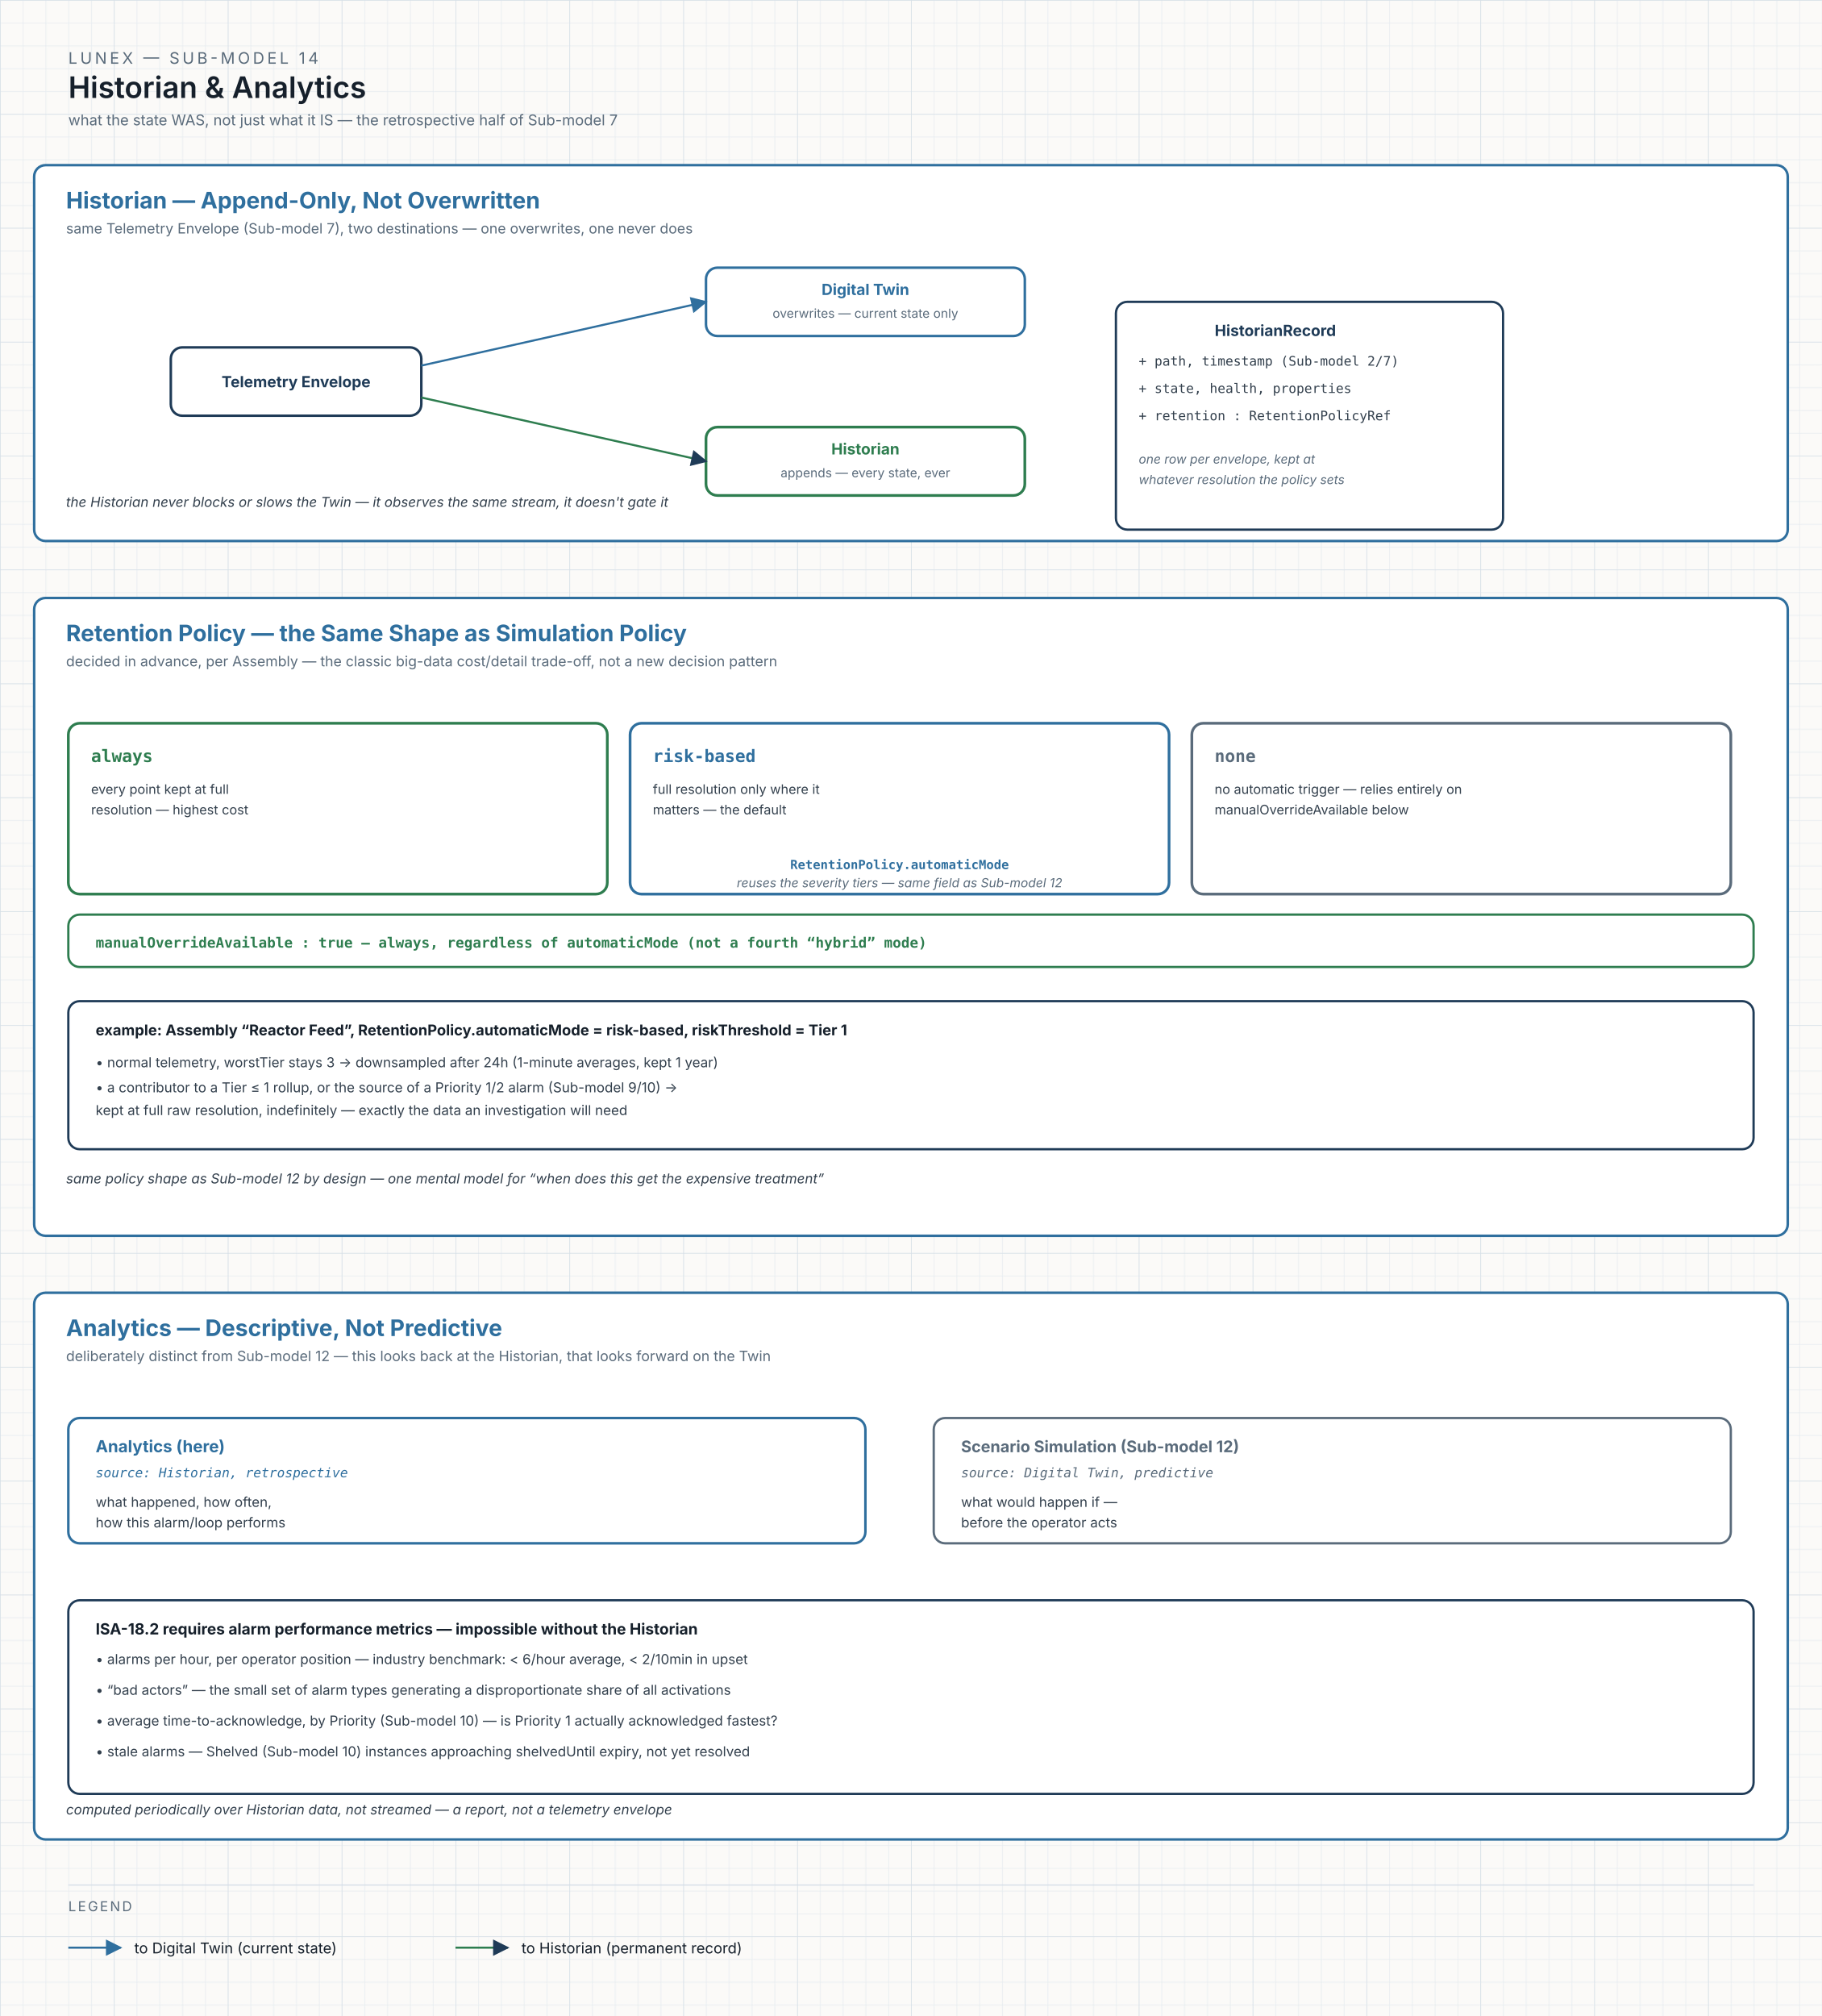
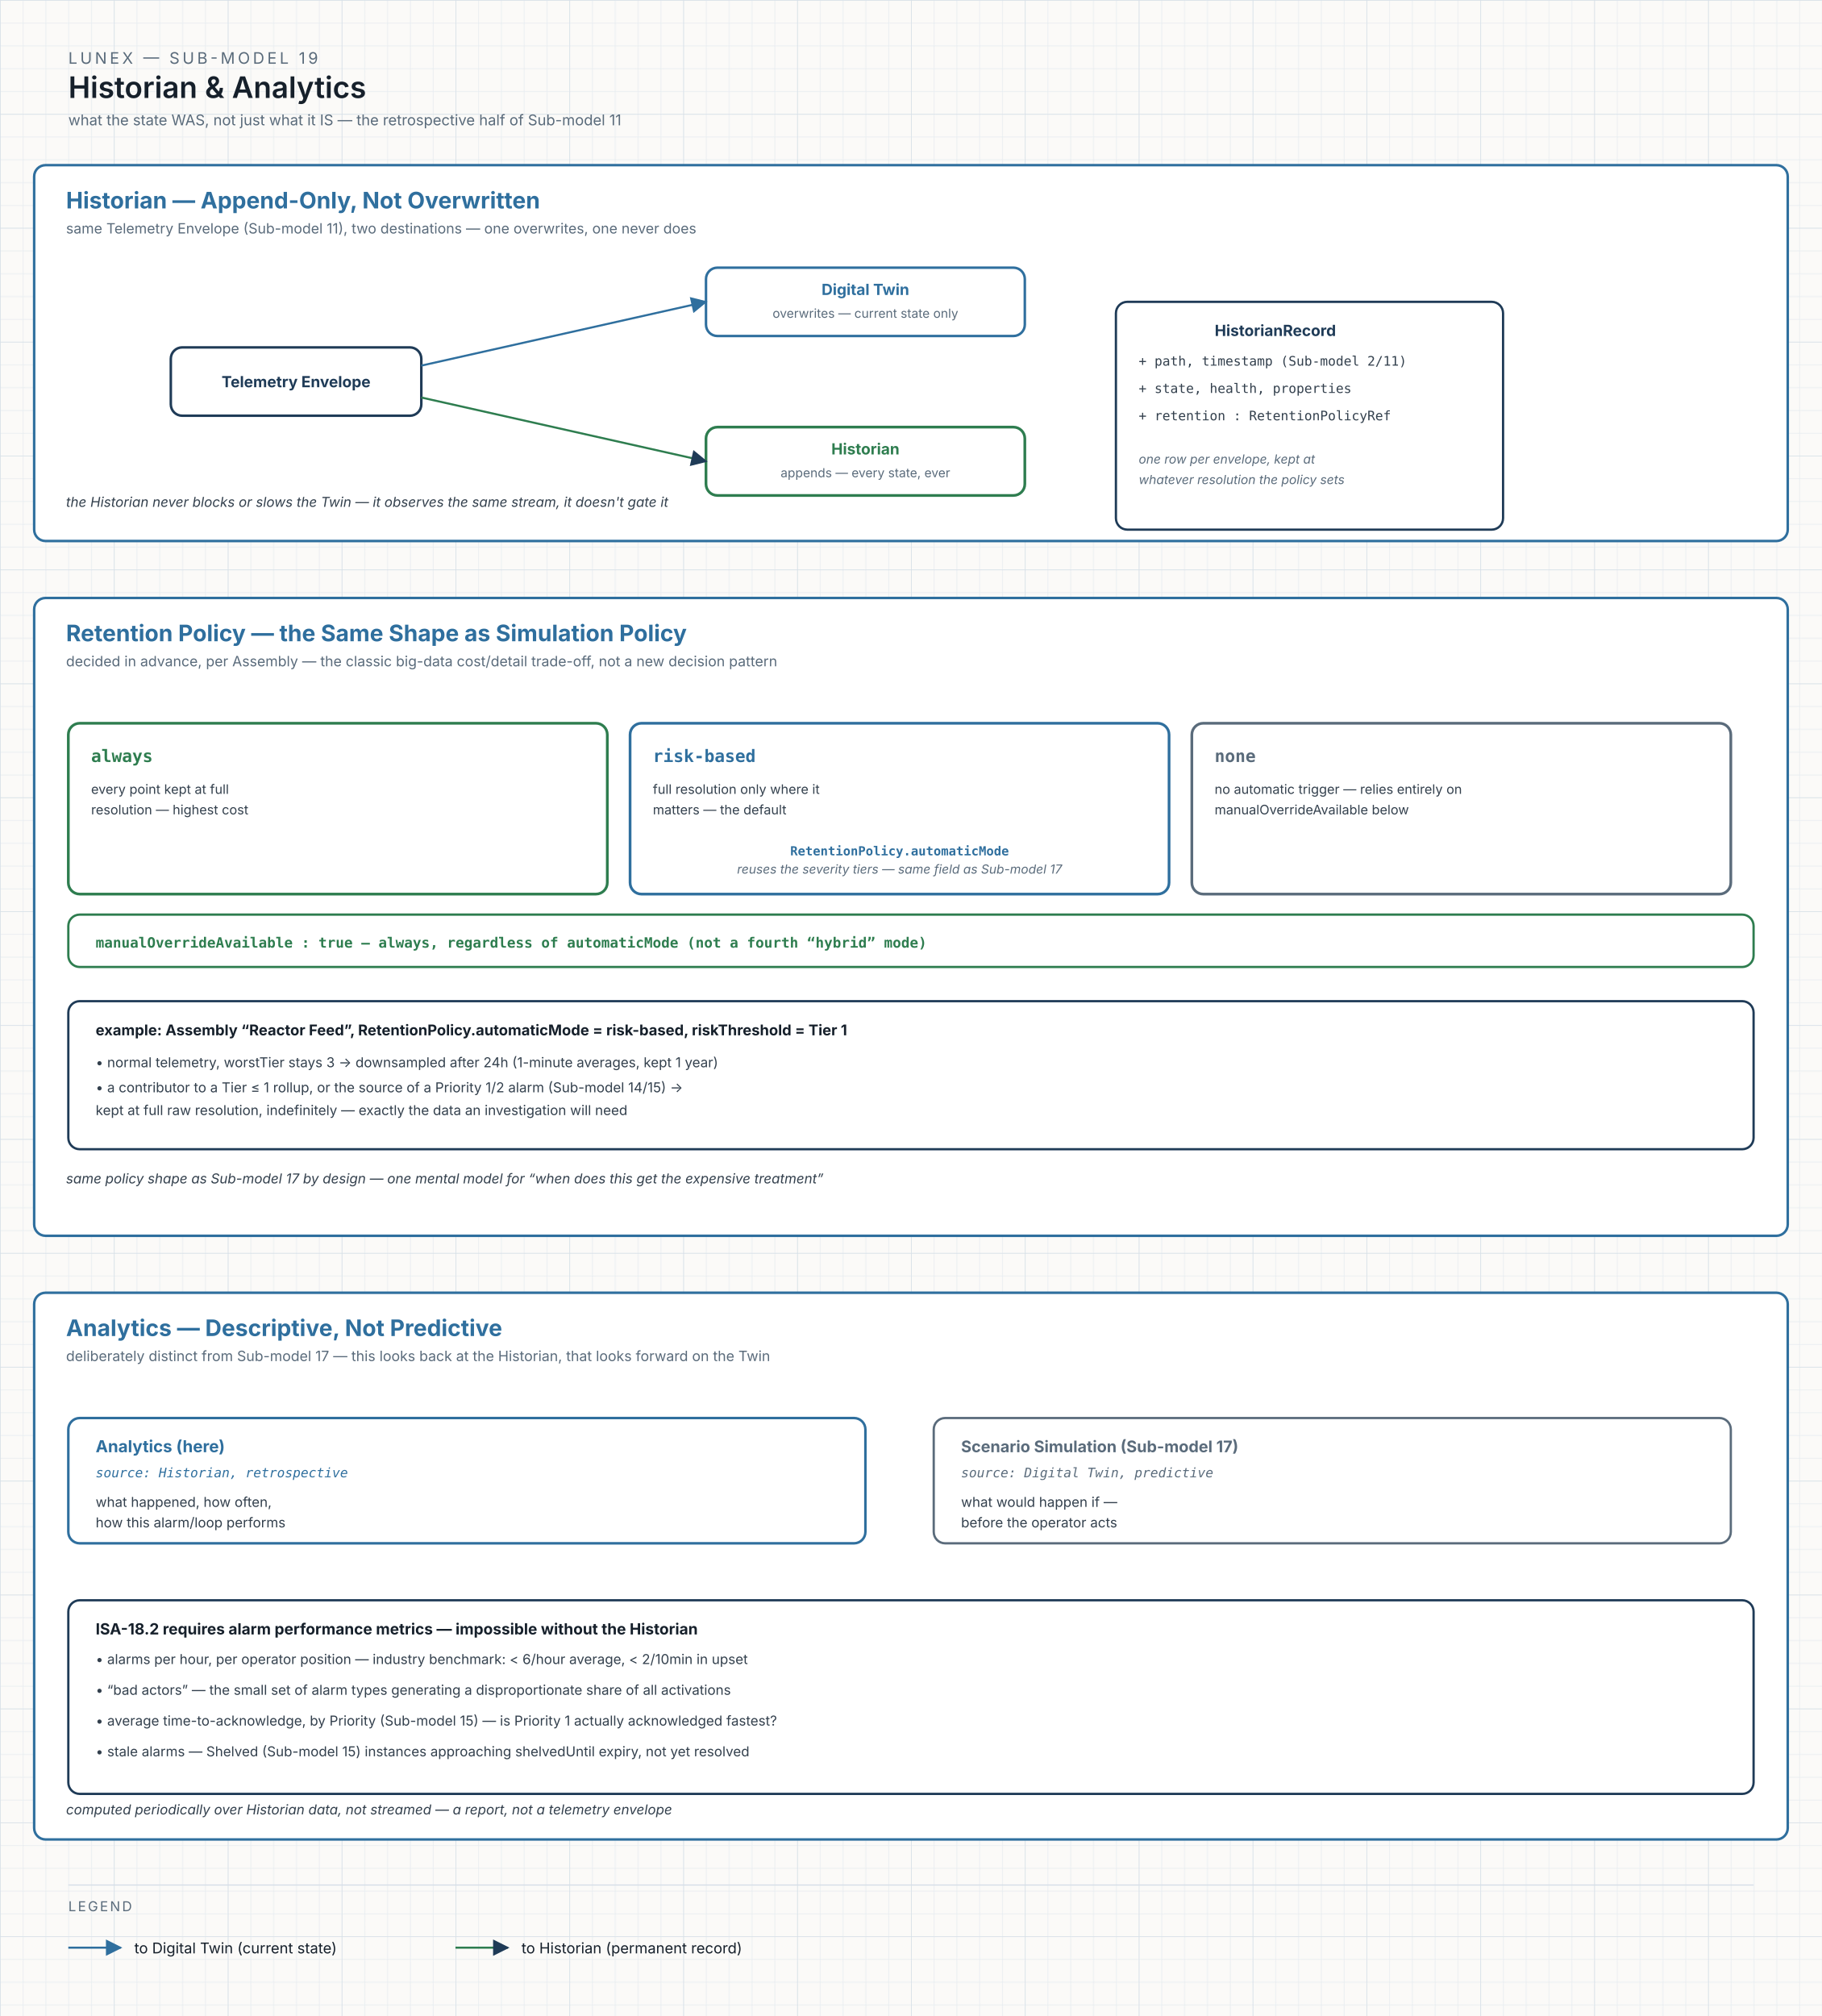
<svg xmlns="http://www.w3.org/2000/svg" viewBox="0 0 1600 1770" width="1600" height="1770" font-family="Inter, Segoe UI, Helvetica Neue, Arial, sans-serif">
  <defs>
    <pattern id="grid" width="20" height="20" patternUnits="userSpaceOnUse">
      <path d="M20 0H0V20" fill="none" stroke="#E6EBF0" stroke-width="1" />
    </pattern>
    <pattern id="grid5" width="100" height="100" patternUnits="userSpaceOnUse">
      <rect width="100" height="100" fill="url(#grid)" />
      <path d="M100 0H0V100" fill="none" stroke="#D6DEE7" stroke-width="1" />
    </pattern>
    <marker id="tri-navy" viewBox="0 0 10 10" refX="9" refY="5" markerWidth="8" markerHeight="8" orient="auto-start-reverse">
      <path d="M0 0 L10 5 L0 10 Z" fill="#1F3B57" />
    </marker>
    <marker id="tri-blue" viewBox="0 0 10 10" refX="9" refY="5" markerWidth="8" markerHeight="8" orient="auto-start-reverse">
      <path d="M0 0 L10 5 L0 10 Z" fill="#2F6F9E" />
    </marker>
    <marker id="tri-gray" viewBox="0 0 10 10" refX="9" refY="5" markerWidth="7" markerHeight="7" orient="auto-start-reverse">
      <path d="M0 0 L10 5 L0 10 Z" fill="#8FA0B3" />
    </marker>
  </defs>
  <rect width="1600" height="1770" fill="#FBFAF8" />
  <rect width="1600" height="1770" fill="url(#grid5)" />
-   <text x="60" y="56" font-size="14" font-weight="400" fill="#5A6B7B" text-anchor="start" letter-spacing="2.5">LUNEX — SUB-MODEL 14</text>
+   <text x="60" y="56" font-size="14" font-weight="400" fill="#5A6B7B" text-anchor="start" letter-spacing="2.5">LUNEX — SUB-MODEL 19</text>
  <text x="60" y="86" font-size="26" font-weight="600" fill="#16202B" text-anchor="start">Historian &amp; Analytics</text>
-   <text x="60" y="110" font-size="13" font-weight="400" fill="#5A6B7B" text-anchor="start">what the state WAS, not just what it IS — the retrospective half of Sub-model 7</text>
+   <text x="60" y="110" font-size="13" font-weight="400" fill="#5A6B7B" text-anchor="start">what the state WAS, not just what it IS — the retrospective half of Sub-model 11</text>
  <rect x="30" y="145" width="1540" height="330" rx="10" fill="#FFFFFF" stroke="#2F6F9E" stroke-width="2.2" />
  <text x="58" y="183" font-size="20" font-weight="700" fill="#2F6F9E" text-anchor="start">Historian — Append-Only, Not Overwritten</text>
-   <text x="58" y="205" font-size="12.5" font-weight="400" fill="#5A6B7B" text-anchor="start">same Telemetry Envelope (Sub-model 7), two destinations — one overwrites, one never does</text>
+   <text x="58" y="205" font-size="12.5" font-weight="400" fill="#5A6B7B" text-anchor="start">same Telemetry Envelope (Sub-model 11), two destinations — one overwrites, one never does</text>
  <rect x="150" y="305" width="220" height="60" rx="10" fill="#FFFFFF" stroke="#1F3B57" stroke-width="2.2" />
  <text x="260" y="340" font-size="13.5" font-weight="700" fill="#1F3B57" text-anchor="middle">Telemetry Envelope</text>
  <rect x="620" y="235" width="280" height="60" rx="10" fill="#FFFFFF" stroke="#2F6F9E" stroke-width="2.2" />
  <text x="760" y="259" font-size="13.5" font-weight="700" fill="#2F6F9E" text-anchor="middle">Digital Twin</text>
  <text x="760" y="279" font-size="11" font-weight="400" fill="#5A6B7B" text-anchor="middle">overwrites — current state only</text>
  <rect x="620" y="375" width="280" height="60" rx="10" fill="#FFFFFF" stroke="#2E7D4F" stroke-width="2.4" />
  <text x="760" y="399" font-size="13.5" font-weight="700" fill="#2E7D4F" text-anchor="middle">Historian</text>
  <text x="760" y="419" font-size="11" font-weight="400" fill="#5A6B7B" text-anchor="middle">appends — every state, ever</text>
  <line x1="370" y1="321" x2="620" y2="265" stroke="#2F6F9E" stroke-width="1.8" marker-end="url(#tri-blue)" />
  <line x1="370" y1="349" x2="620" y2="405" stroke="#2E7D4F" stroke-width="1.8" marker-end="url(#tri-navy)" />
  <rect x="980" y="265" width="340" height="200" rx="10" fill="#FFFFFF" stroke="#1F3B57" stroke-width="2" />
  <text x="1120" y="295" font-size="13.5" font-weight="700" fill="#1F3B57" text-anchor="middle">HistorianRecord</text>
-   <text x="1000" y="321" font-size="11.5" font-weight="400" fill="#33404D" text-anchor="start" font-family="Consolas, Menlo, monospace">+ path, timestamp  (Sub-model 2/7)</text>
+   <text x="1000" y="321" font-size="11.5" font-weight="400" fill="#33404D" text-anchor="start" font-family="Consolas, Menlo, monospace">+ path, timestamp  (Sub-model 2/11)</text>
  <text x="1000" y="345" font-size="11.5" font-weight="400" fill="#33404D" text-anchor="start" font-family="Consolas, Menlo, monospace">+ state, health, properties</text>
  <text x="1000" y="369" font-size="11.5" font-weight="400" fill="#33404D" text-anchor="start" font-family="Consolas, Menlo, monospace">+ retention : RetentionPolicyRef</text>
  <text x="1000" y="407" font-size="11" font-weight="400" fill="#5A6B7B" text-anchor="start" font-style="italic">one row per envelope, kept at</text>
  <text x="1000" y="425" font-size="11" font-weight="400" fill="#5A6B7B" text-anchor="start" font-style="italic">whatever resolution the policy sets</text>
  <text x="58" y="445" font-size="12" font-weight="400" fill="#33404D" text-anchor="start" font-style="italic">the Historian never blocks or slows the Twin — it observes the same stream, it doesn't gate it</text>
  <rect x="30" y="525" width="1540" height="560" rx="10" fill="#FFFFFF" stroke="#2F6F9E" stroke-width="2.2" />
  <text x="58" y="563" font-size="20" font-weight="700" fill="#2F6F9E" text-anchor="start">Retention Policy — the Same Shape as Simulation Policy</text>
  <text x="58" y="585" font-size="12.5" font-weight="400" fill="#5A6B7B" text-anchor="start">decided in advance, per Assembly — the classic big-data cost/detail trade-off, not a new decision pattern</text>
  <rect x="60" y="635" width="473.333" height="150" rx="10" fill="#FFFFFF" stroke="#2E7D4F" stroke-width="2.4" />
  <text x="80" y="669" font-size="15" font-weight="700" fill="#2E7D4F" text-anchor="start" font-family="Consolas, Menlo, monospace">always</text>
  <text x="80" y="697" font-size="11.5" font-weight="400" fill="#33404D" text-anchor="start">every point kept at full</text>
  <text x="80" y="715" font-size="11.5" font-weight="400" fill="#33404D" text-anchor="start">resolution — highest cost</text>
  <rect x="553.333" y="635" width="473.333" height="150" rx="10" fill="#FFFFFF" stroke="#2F6F9E" stroke-width="2.4" />
  <text x="573.333" y="669" font-size="15" font-weight="700" fill="#2F6F9E" text-anchor="start" font-family="Consolas, Menlo, monospace">risk-based</text>
  <text x="573.333" y="697" font-size="11.5" font-weight="400" fill="#33404D" text-anchor="start">full resolution only where it</text>
  <text x="573.333" y="715" font-size="11.5" font-weight="400" fill="#33404D" text-anchor="start">matters — the default</text>
  <rect x="1046.667" y="635" width="473.333" height="150" rx="10" fill="#FFFFFF" stroke="#5A6B7B" stroke-width="2.4" />
  <text x="1066.667" y="669" font-size="15" font-weight="700" fill="#5A6B7B" text-anchor="start" font-family="Consolas, Menlo, monospace">none</text>
  <text x="1066.667" y="697" font-size="11.5" font-weight="400" fill="#33404D" text-anchor="start">no automatic trigger — relies entirely on</text>
  <text x="1066.667" y="715" font-size="11.5" font-weight="400" fill="#33404D" text-anchor="start">manualOverrideAvailable below</text>
-   <text x="790" y="763" font-size="11" font-weight="700" fill="#2F6F9E" text-anchor="middle" font-family="Consolas, Menlo, monospace">RetentionPolicy.automaticMode</text>
-   <text x="790" y="779" font-size="11" font-weight="400" fill="#5A6B7B" text-anchor="middle" font-style="italic">reuses the severity tiers — same field as Sub-model 12</text>
+   <text x="790" y="751" font-size="11" font-weight="700" fill="#2F6F9E" text-anchor="middle" font-family="Consolas, Menlo, monospace">RetentionPolicy.automaticMode</text>
+   <text x="790" y="767" font-size="11" font-weight="400" fill="#5A6B7B" text-anchor="middle" font-style="italic">reuses the severity tiers — same field as Sub-model 17</text>
  <rect x="60" y="803" width="1480" height="46" rx="10" fill="#FFFFFF" stroke="#2E7D4F" stroke-width="2" />
  <text x="84" y="832" font-size="12.5" font-weight="700" fill="#2E7D4F" text-anchor="start" font-family="Consolas, Menlo, monospace">manualOverrideAvailable : true — always, regardless of automaticMode (not a fourth “hybrid” mode)</text>
  <rect x="60" y="879" width="1480" height="130" rx="10" fill="#FFFFFF" stroke="#1F3B57" stroke-width="2" />
  <text x="84" y="909" font-size="13" font-weight="700" fill="#16202B" text-anchor="start">example: Assembly “Reactor Feed”, RetentionPolicy.automaticMode = risk-based, riskThreshold = Tier 1</text>
  <text x="84" y="937" font-size="12" font-weight="400" fill="#33404D" text-anchor="start">• normal telemetry, worstTier stays 3 → downsampled after 24h (1-minute averages, kept 1 year)</text>
-   <text x="84" y="959" font-size="12" font-weight="400" fill="#33404D" text-anchor="start">• a contributor to a Tier ≤ 1 rollup, or the source of a Priority 1/2 alarm (Sub-model 9/10) →</text>
-   <text x="84" y="979" font-size="12" font-weight="400" fill="#33404D" text-anchor="start">  kept at full raw resolution, indefinitely — exactly the data an investigation will need</text>
-   <text x="58" y="1039" font-size="12" font-weight="400" fill="#33404D" text-anchor="start" font-style="italic">same policy shape as Sub-model 12 by design — one mental model for “when does this get the expensive treatment”</text>
+   <text x="84" y="959" font-size="12" font-weight="400" fill="#33404D" text-anchor="start">• a contributor to a Tier ≤ 1 rollup, or the source of a Priority 1/2 alarm (Sub-model 14/15) →</text>
+   <text x="84" y="979" font-size="12" font-weight="400" fill="#33404D" text-anchor="start">  kept at full raw resolution, indefinitely — exactly the data an investigation will need</text>
+   <text x="58" y="1039" font-size="12" font-weight="400" fill="#33404D" text-anchor="start" font-style="italic">same policy shape as Sub-model 17 by design — one mental model for “when does this get the expensive treatment”</text>
  <rect x="30" y="1135" width="1540" height="480" rx="10" fill="#FFFFFF" stroke="#2F6F9E" stroke-width="2.2" />
  <text x="58" y="1173" font-size="20" font-weight="700" fill="#2F6F9E" text-anchor="start">Analytics — Descriptive, Not Predictive</text>
-   <text x="58" y="1195" font-size="12.5" font-weight="400" fill="#5A6B7B" text-anchor="start">deliberately distinct from Sub-model 12 — this looks back at the Historian, that looks forward on the Twin</text>
+   <text x="58" y="1195" font-size="12.5" font-weight="400" fill="#5A6B7B" text-anchor="start">deliberately distinct from Sub-model 17 — this looks back at the Historian, that looks forward on the Twin</text>
  <rect x="60" y="1245" width="700.0" height="110" rx="10" fill="#FFFFFF" stroke="#2F6F9E" stroke-width="2.2" />
  <text x="84" y="1275" font-size="14.5" font-weight="700" fill="#2F6F9E" text-anchor="start">Analytics (here)</text>
  <text x="84" y="1297" font-size="11.5" font-weight="400" fill="#2F6F9E" text-anchor="start" font-style="italic" font-family="Consolas, Menlo, monospace">source: Historian, retrospective</text>
  <text x="84" y="1323" font-size="12" font-weight="400" fill="#33404D" text-anchor="start">what happened, how often,</text>
  <text x="84" y="1341" font-size="12" font-weight="400" fill="#33404D" text-anchor="start">how this alarm/loop performs</text>
  <rect x="820.0" y="1245" width="700.0" height="110" rx="10" fill="#FFFFFF" stroke="#5A6B7B" stroke-width="2" />
-   <text x="844.0" y="1275" font-size="14" font-weight="700" fill="#5A6B7B" text-anchor="start">Scenario Simulation (Sub-model 12)</text>
+   <text x="844.0" y="1275" font-size="14" font-weight="700" fill="#5A6B7B" text-anchor="start">Scenario Simulation (Sub-model 17)</text>
  <text x="844.0" y="1297" font-size="11.5" font-weight="400" fill="#5A6B7B" text-anchor="start" font-style="italic" font-family="Consolas, Menlo, monospace">source: Digital Twin, predictive</text>
  <text x="844.0" y="1323" font-size="12" font-weight="400" fill="#33404D" text-anchor="start">what would happen if —</text>
  <text x="844.0" y="1341" font-size="12" font-weight="400" fill="#33404D" text-anchor="start">before the operator acts</text>
  <rect x="60" y="1405" width="1480" height="170" rx="10" fill="#FFFFFF" stroke="#1F3B57" stroke-width="2" />
  <text x="84" y="1435" font-size="13.5" font-weight="700" fill="#16202B" text-anchor="start">ISA-18.2 requires alarm performance metrics — impossible without the Historian</text>
  <text x="84" y="1461" font-size="12" font-weight="400" fill="#33404D" text-anchor="start">• alarms per hour, per operator position — industry benchmark: &lt; 6/hour average, &lt; 2/10min in upset</text>
  <text x="84" y="1488" font-size="12" font-weight="400" fill="#33404D" text-anchor="start">• “bad actors” — the small set of alarm types generating a disproportionate share of all activations</text>
-   <text x="84" y="1515" font-size="12" font-weight="400" fill="#33404D" text-anchor="start">• average time-to-acknowledge, by Priority (Sub-model 10) — is Priority 1 actually acknowledged fastest?</text>
-   <text x="84" y="1542" font-size="12" font-weight="400" fill="#33404D" text-anchor="start">• stale alarms — Shelved (Sub-model 10) instances approaching shelvedUntil expiry, not yet resolved</text>
+   <text x="84" y="1515" font-size="12" font-weight="400" fill="#33404D" text-anchor="start">• average time-to-acknowledge, by Priority (Sub-model 15) — is Priority 1 actually acknowledged fastest?</text>
+   <text x="84" y="1542" font-size="12" font-weight="400" fill="#33404D" text-anchor="start">• stale alarms — Shelved (Sub-model 15) instances approaching shelvedUntil expiry, not yet resolved</text>
  <text x="58" y="1593" font-size="12" font-weight="400" fill="#33404D" text-anchor="start" font-style="italic">computed periodically over Historian data, not streamed — a report, not a telemetry envelope</text>
  <line x1="60" y1="1655" x2="1540" y2="1655" stroke="#D6DEE7" stroke-width="1" />
  <text x="60" y="1678" font-size="12" font-weight="400" fill="#5A6B7B" text-anchor="start" letter-spacing="1.6">LEGEND</text>
  <line x1="60" y1="1710" x2="106" y2="1710" stroke="#2F6F9E" stroke-width="1.8" marker-end="url(#tri-blue)" />
  <text x="118" y="1715" font-size="13" font-weight="400" fill="#16202B" text-anchor="start">to Digital Twin (current state)</text>
  <line x1="400" y1="1710" x2="446" y2="1710" stroke="#2E7D4F" stroke-width="1.8" marker-end="url(#tri-navy)" />
  <text x="458" y="1715" font-size="13" font-weight="400" fill="#16202B" text-anchor="start">to Historian (permanent record)</text>
</svg>
